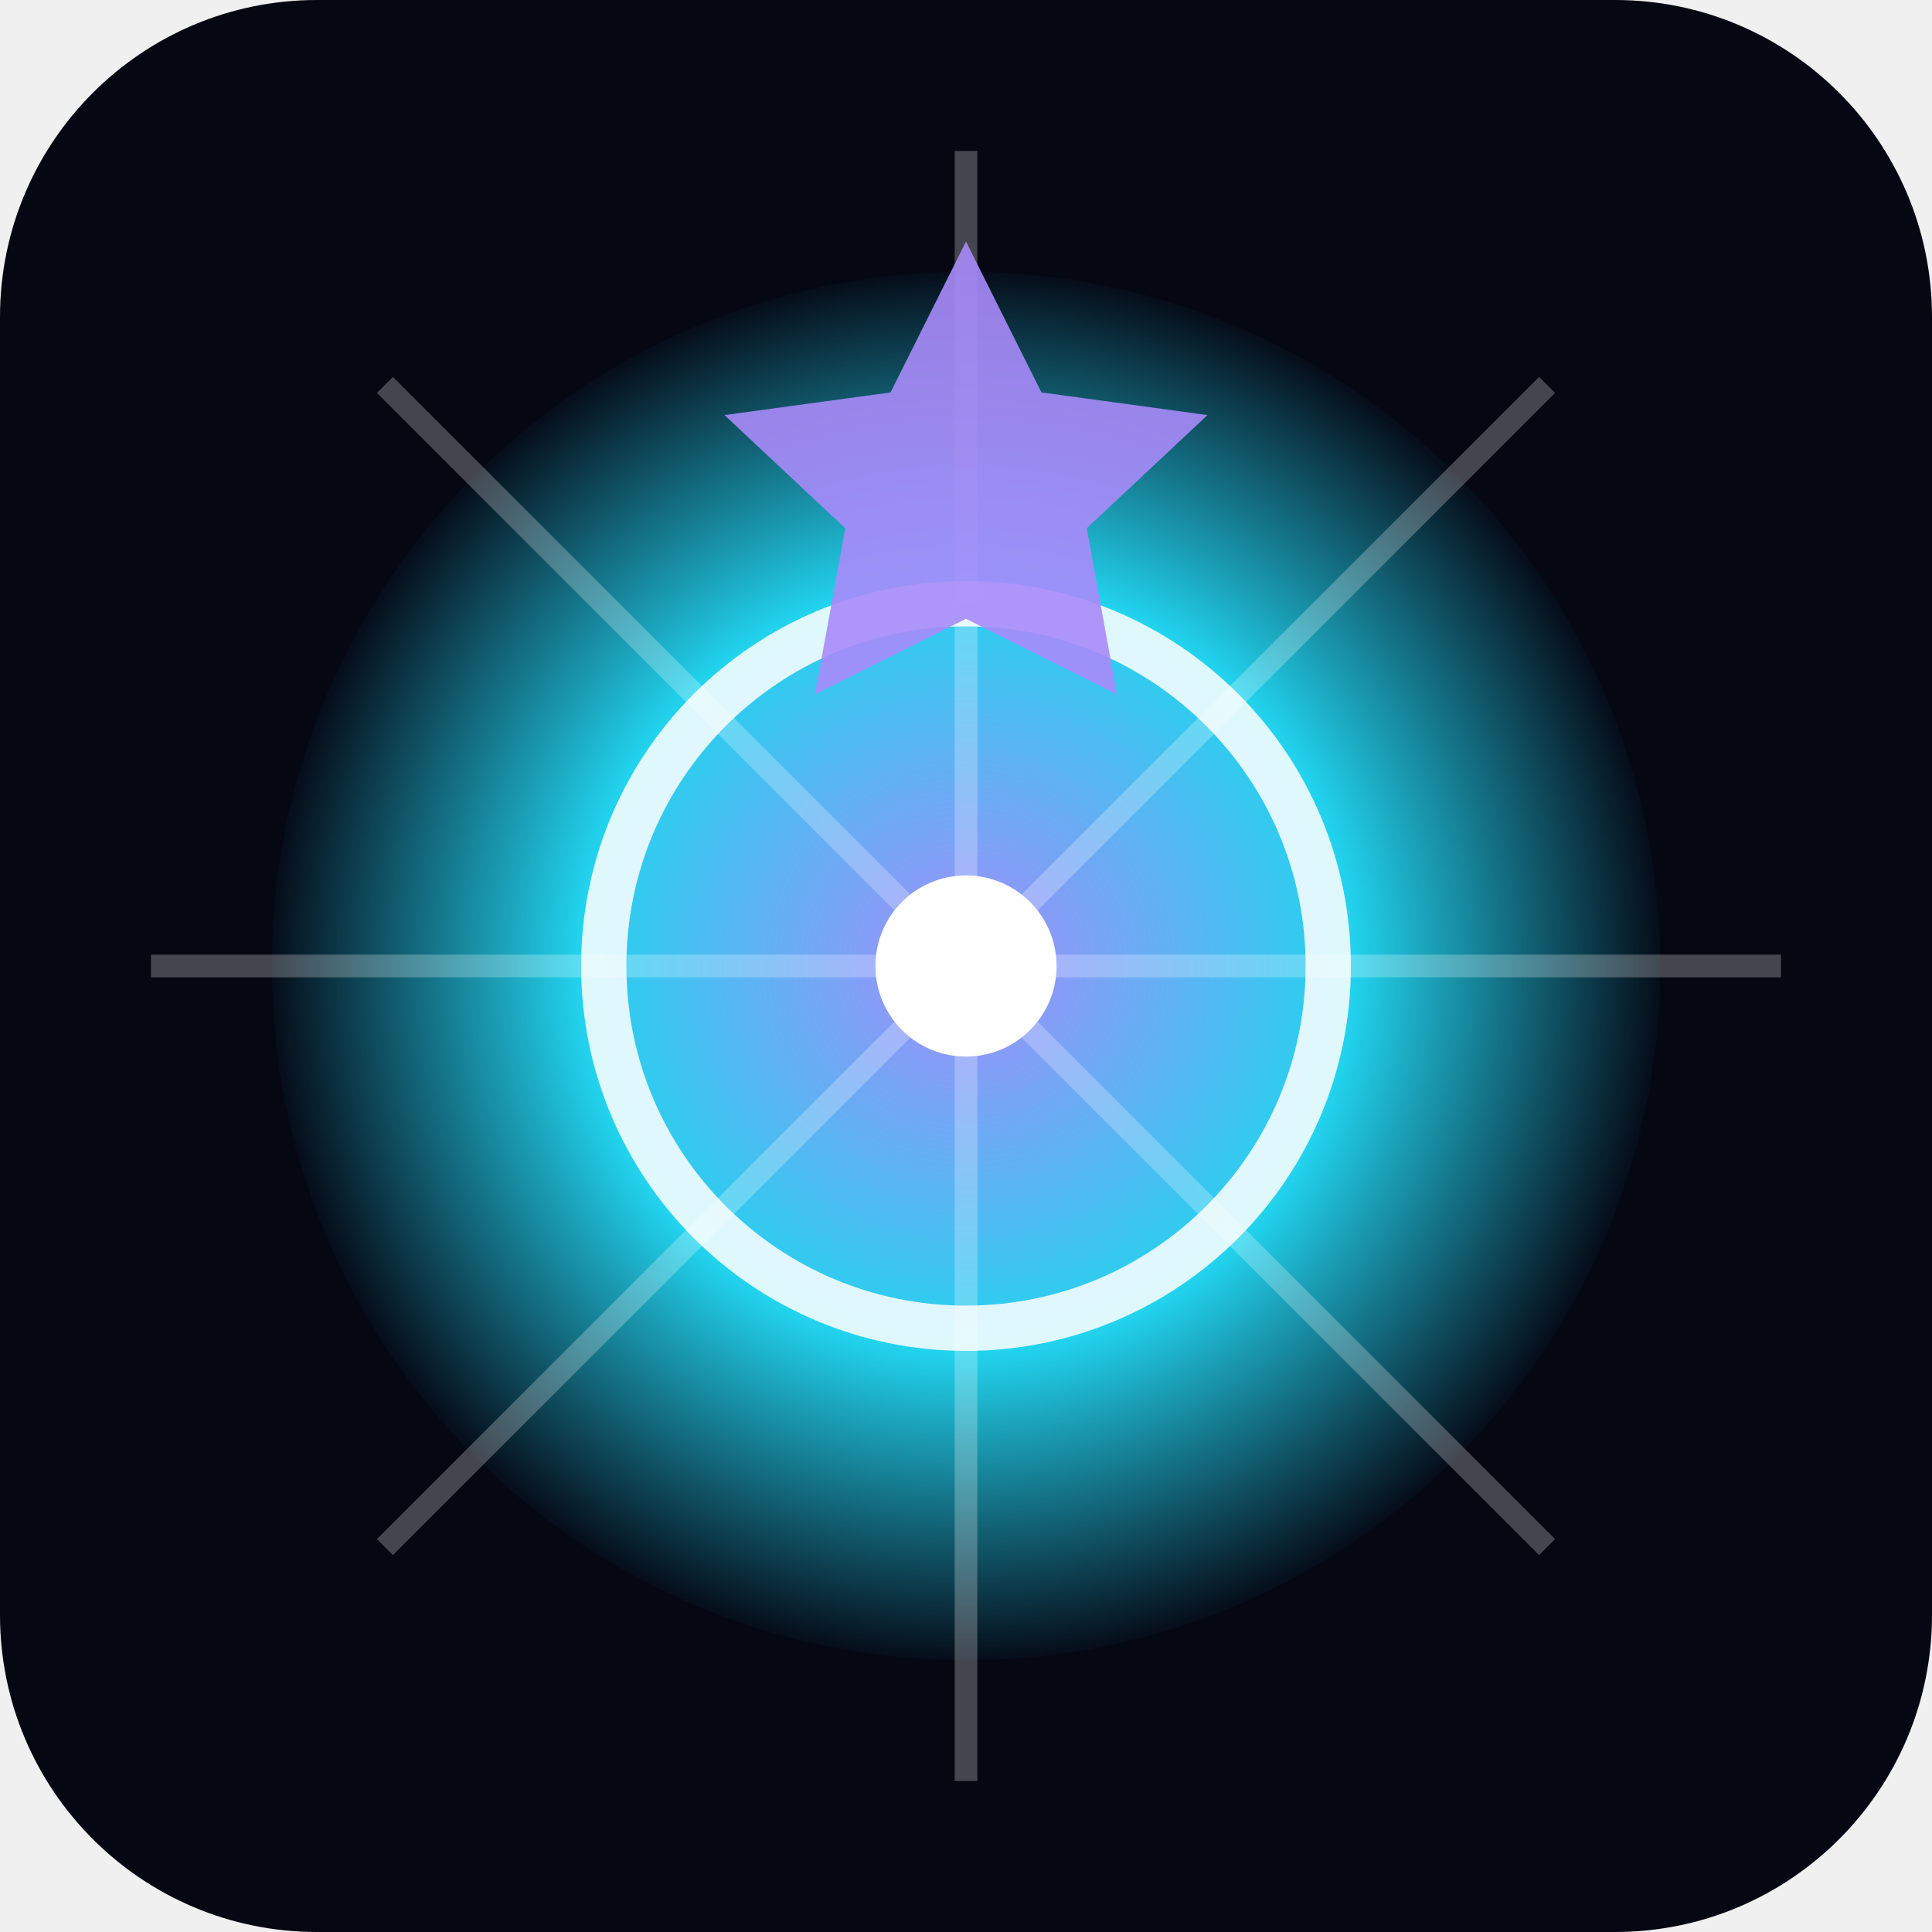
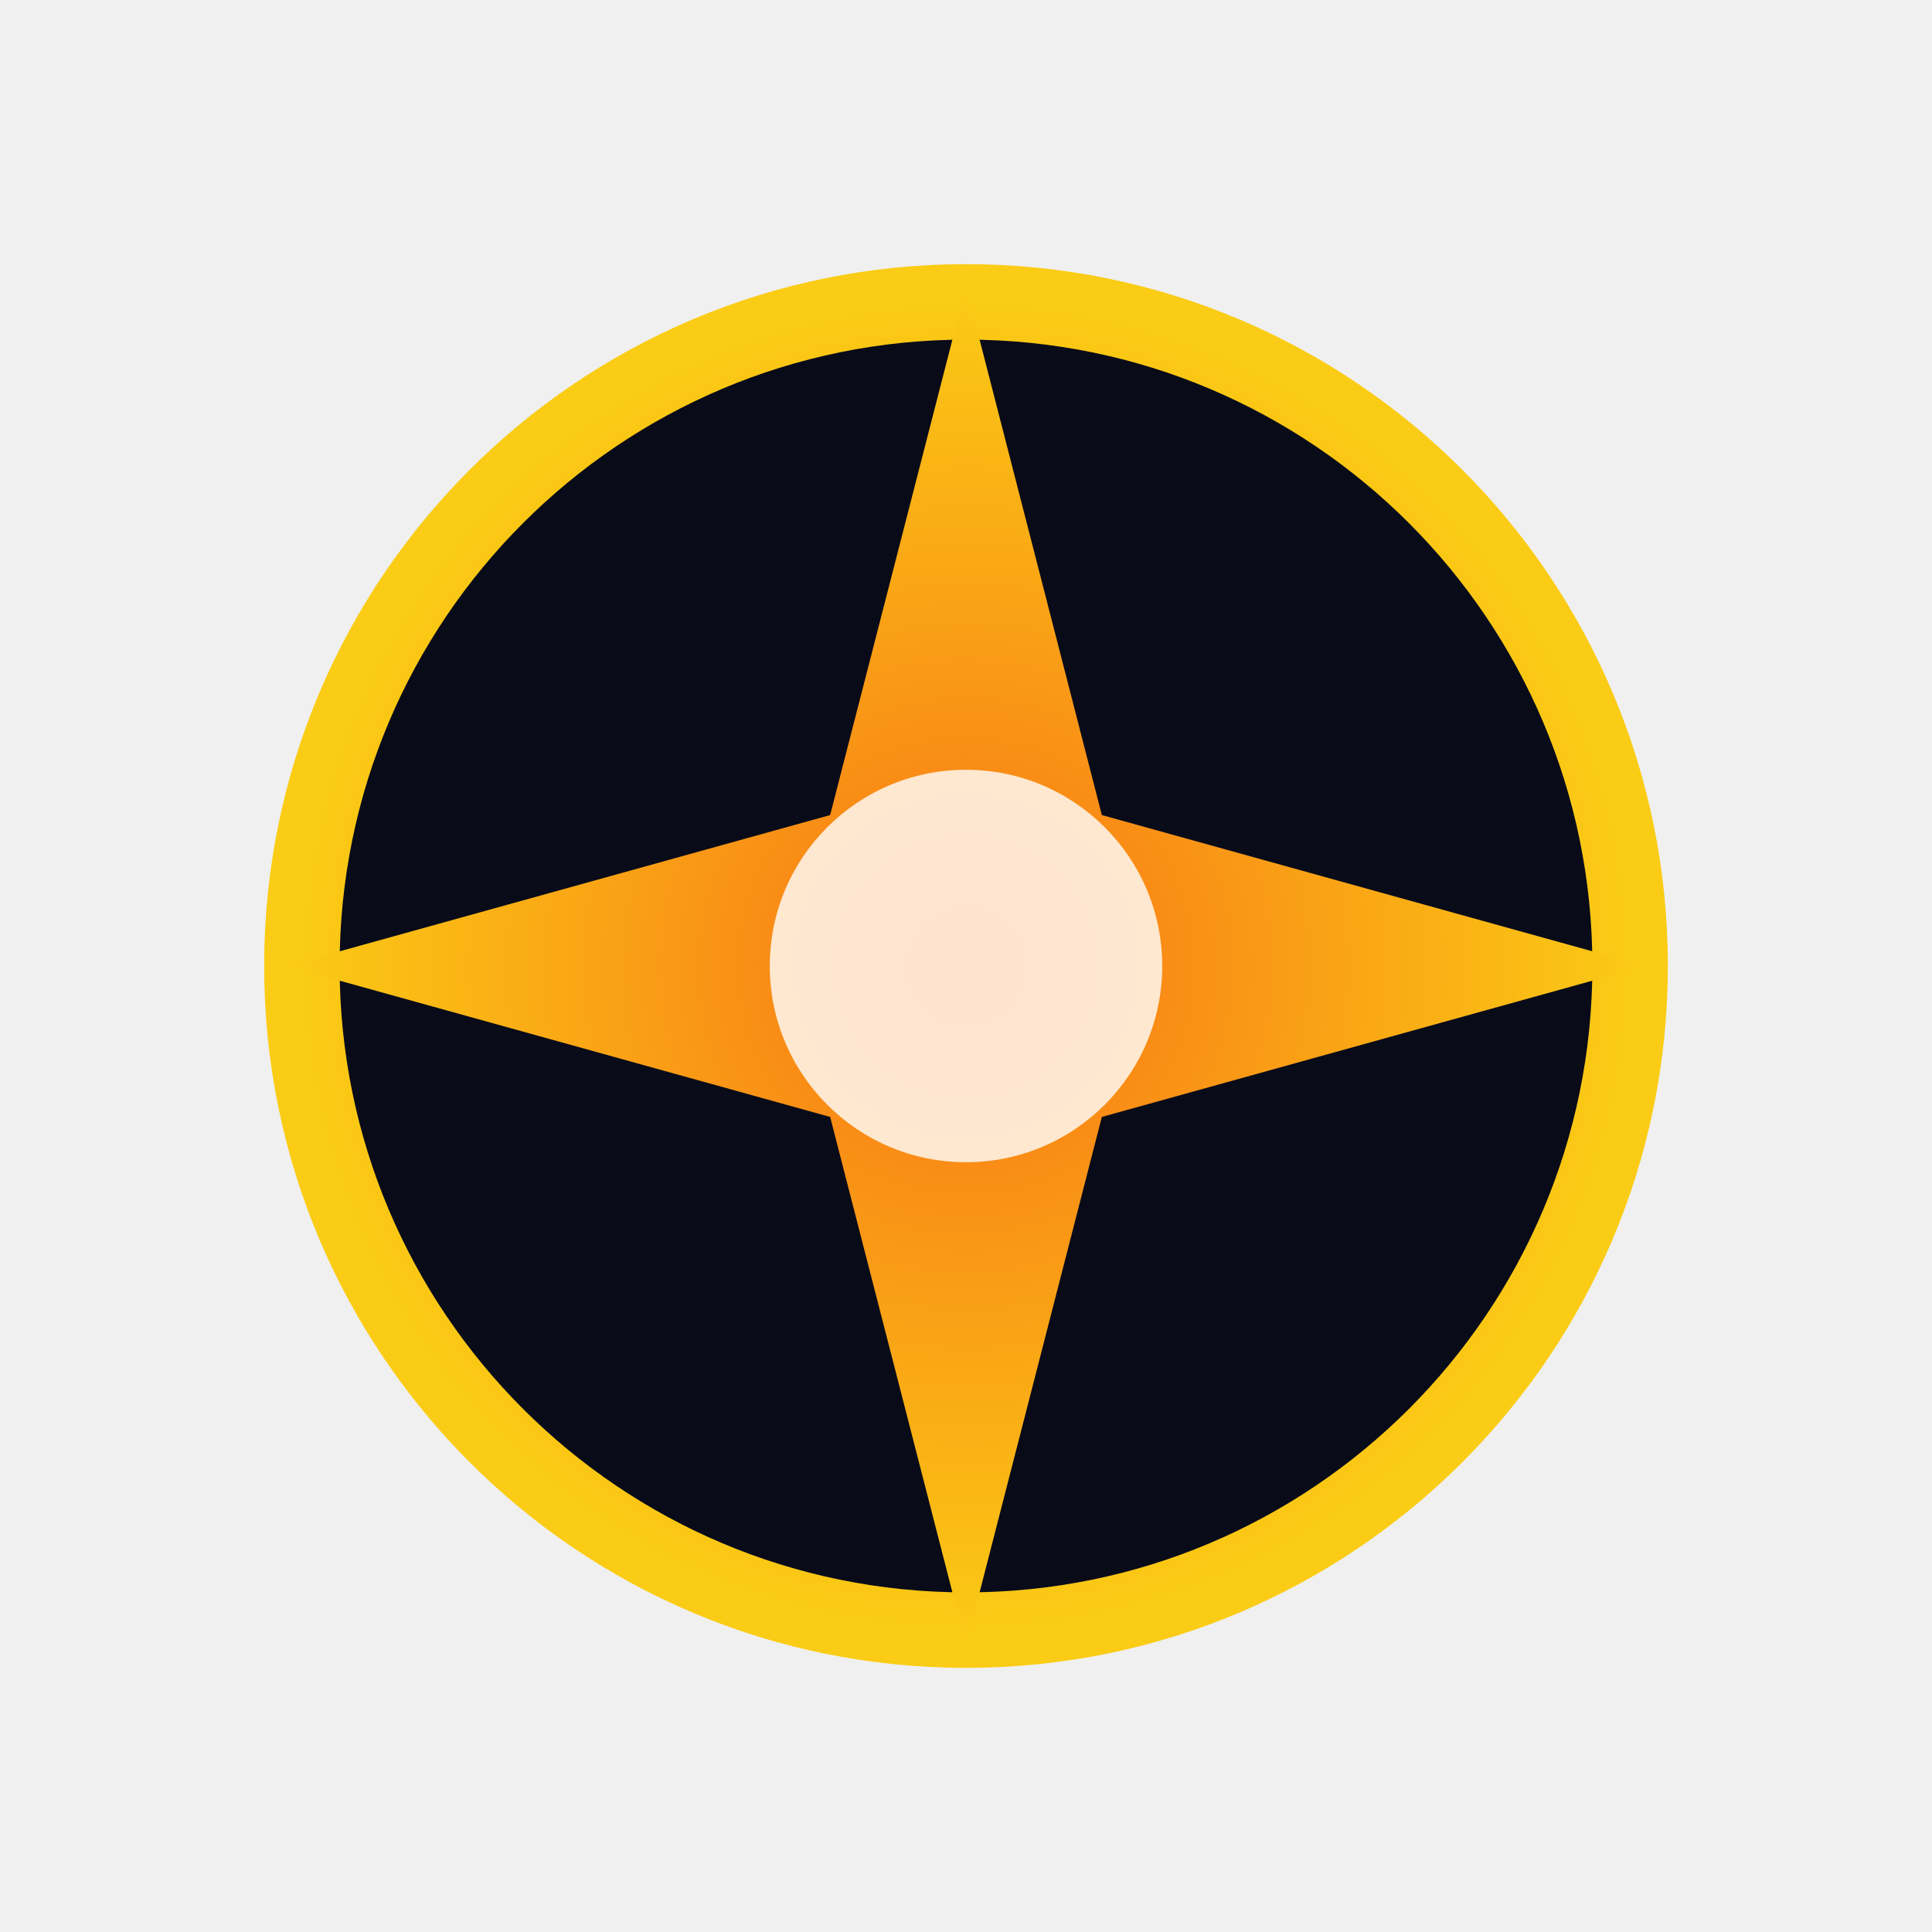
<svg xmlns="http://www.w3.org/2000/svg" viewBox="0 0 256 256">
  <defs>
    <radialGradient id="g">
-       <stop stop-color="#A78BFA" />
-       <stop offset=".55" stop-color="#22D3EE" />
-       <stop offset="1" stop-color="#050713" />
+       <stop stop-color="#F97316" />
+       <stop offset="1" stop-color="#FACC15" />
    </radialGradient>
  </defs>
-   <rect width="256" height="256" rx="42" fill="#050713" />
-   <circle cx="128" cy="128" r="92" fill="url(#g)" />
-   <path d="M128 20v216M20 128h216M51 51l154 154M205 51L51 205" stroke="#fff" stroke-opacity=".25" stroke-width="3" />
-   <circle cx="128" cy="128" r="48" fill="none" stroke="#fff" stroke-width="6" opacity=".85" />
-   <circle cx="128" cy="128" r="12" fill="#fff" />
-   <path d="M128 32l10 20 22 3-16 15 4 22-20-10-20 10 4-22-16-15 22-3z" fill="#A78BFA" opacity=".9" />
+   <circle cx="128" cy="128" r="88" fill="#090B18" stroke="url(#g)" stroke-width="10" />
+   <path d="M128 38 L146 108 L218 128 L146 148 L128 218 L110 148 L38 128 L110 108 Z" fill="url(#g)">
+     <animateTransform attributeName="transform" type="rotate" from="0 128 128" to="360 128 128" dur="3.2s" repeatCount="indefinite" />
+   </path>
+   <circle cx="128" cy="128" r="26" fill="#fff" opacity=".8">
+     <animate attributeName="opacity" values=".35;.9;.35" dur="1.1s" repeatCount="indefinite" />
+   </circle>
</svg>
